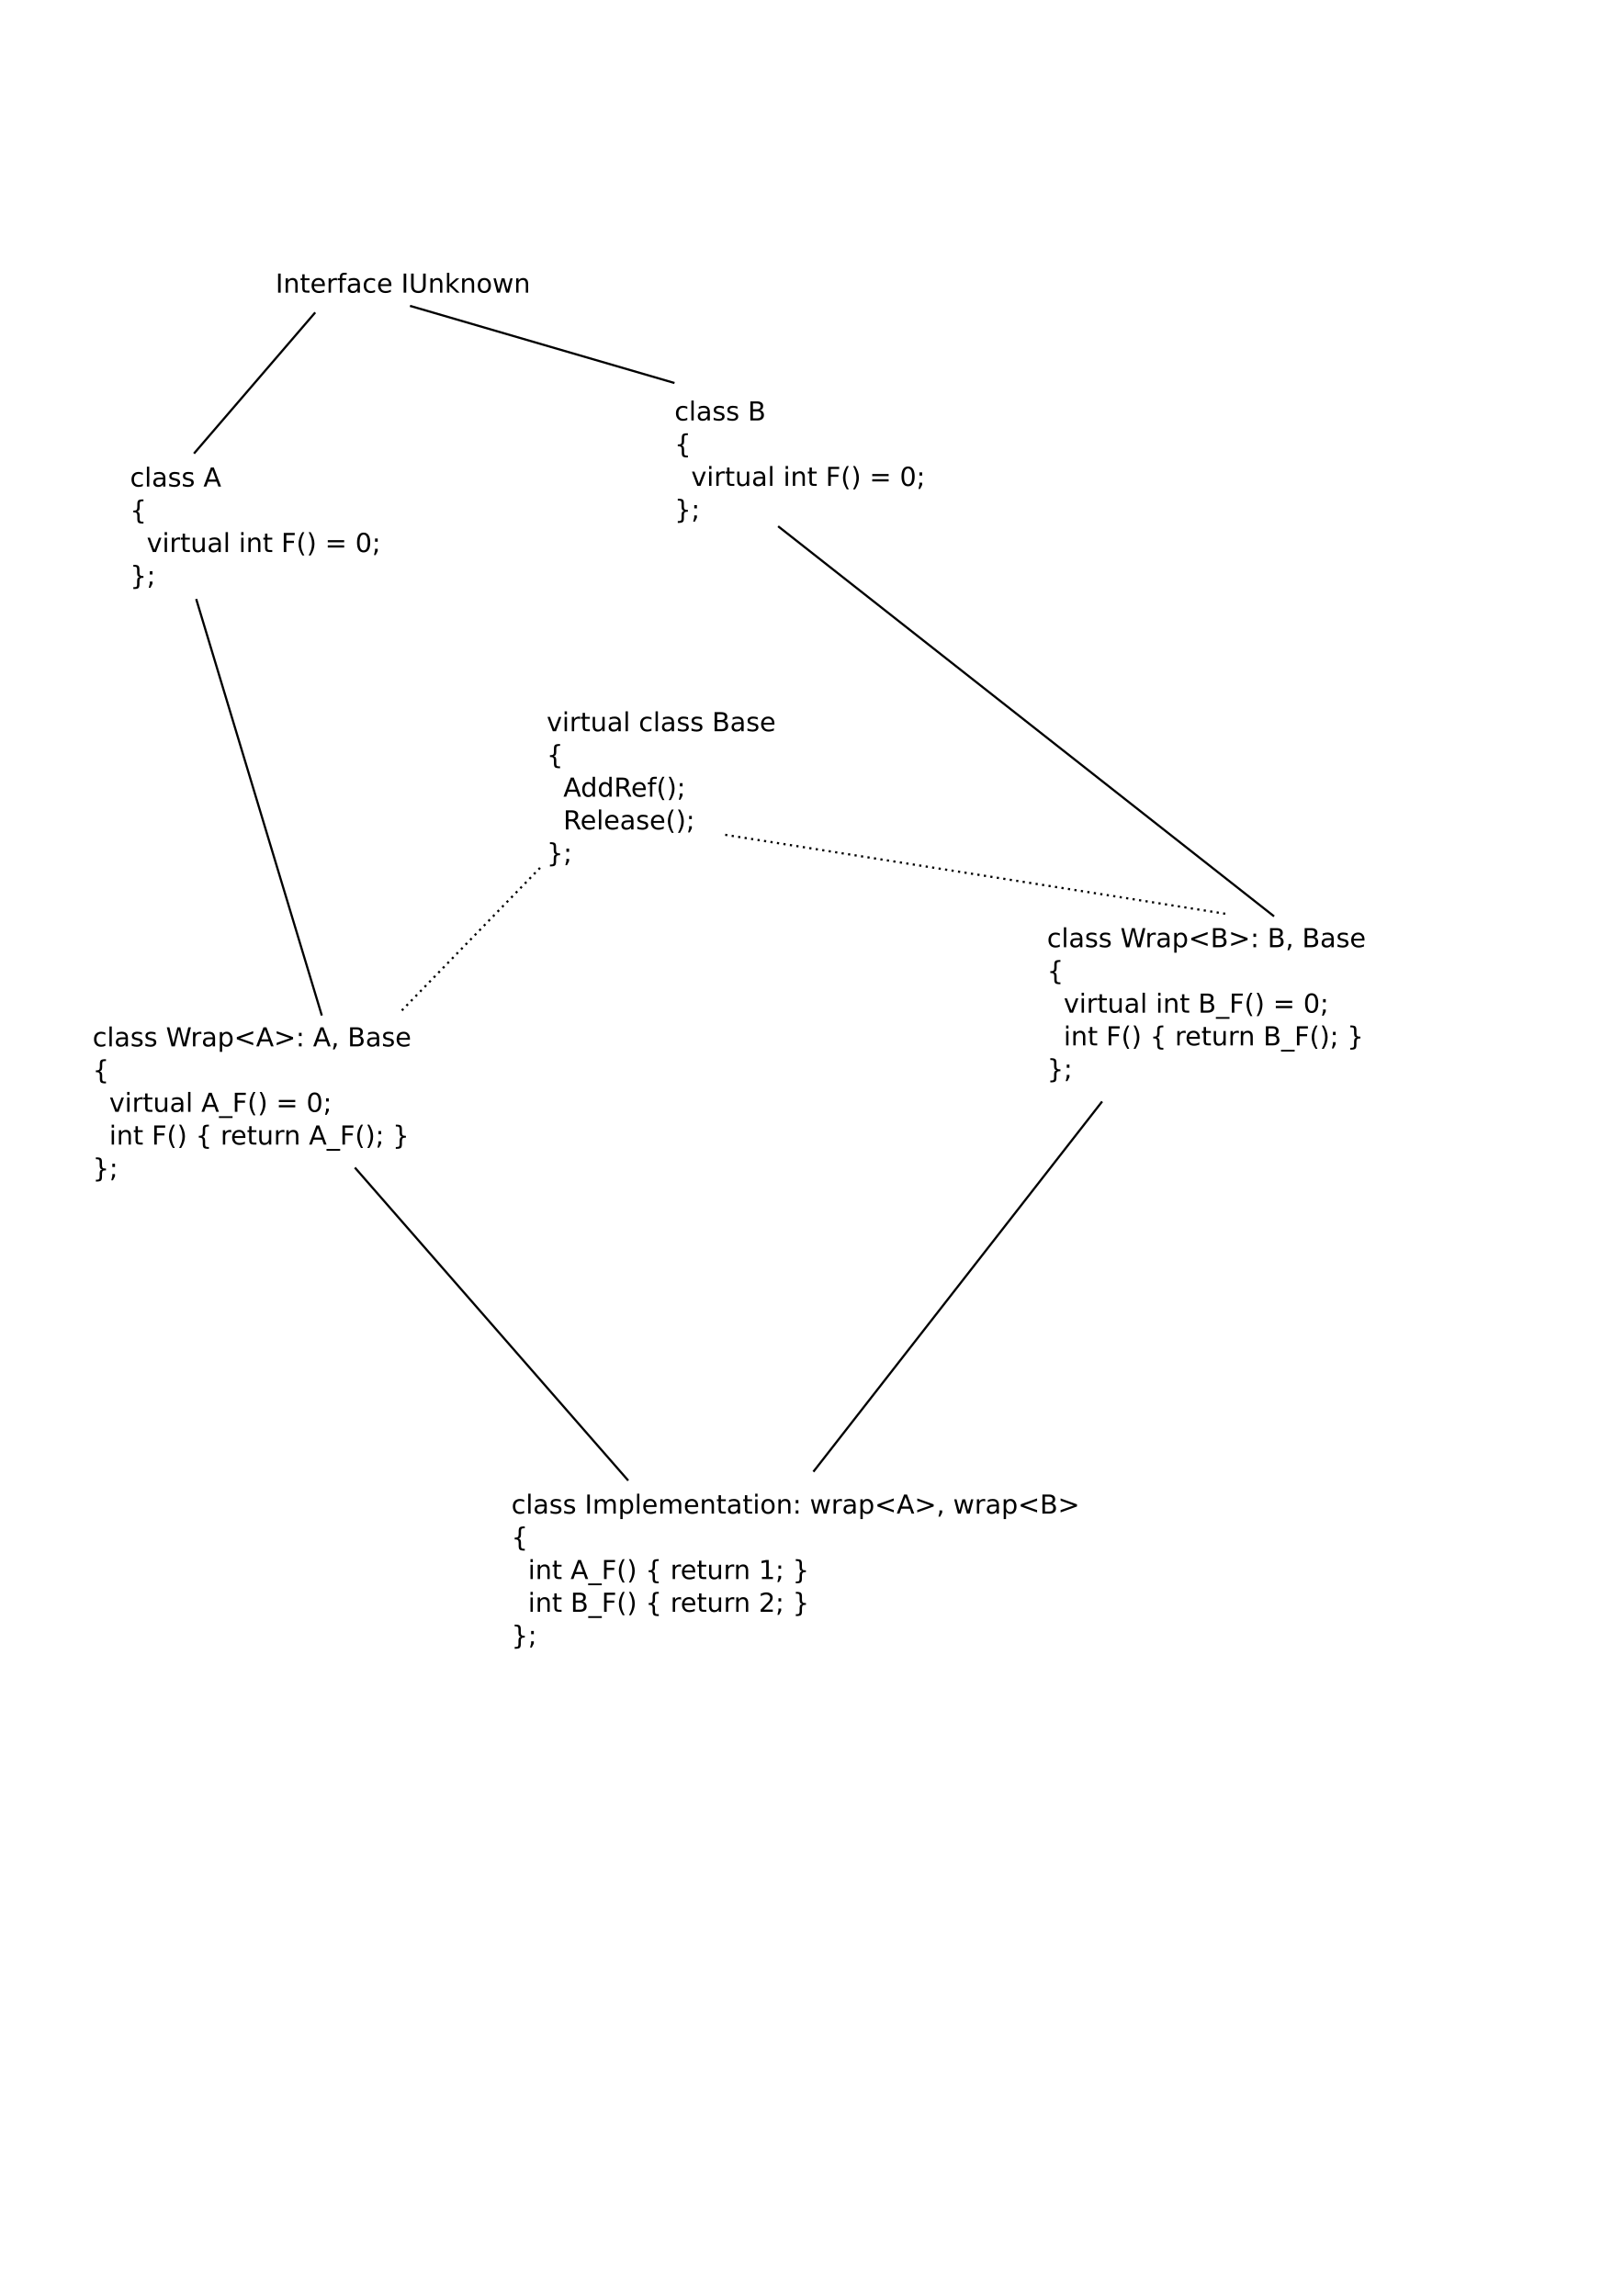
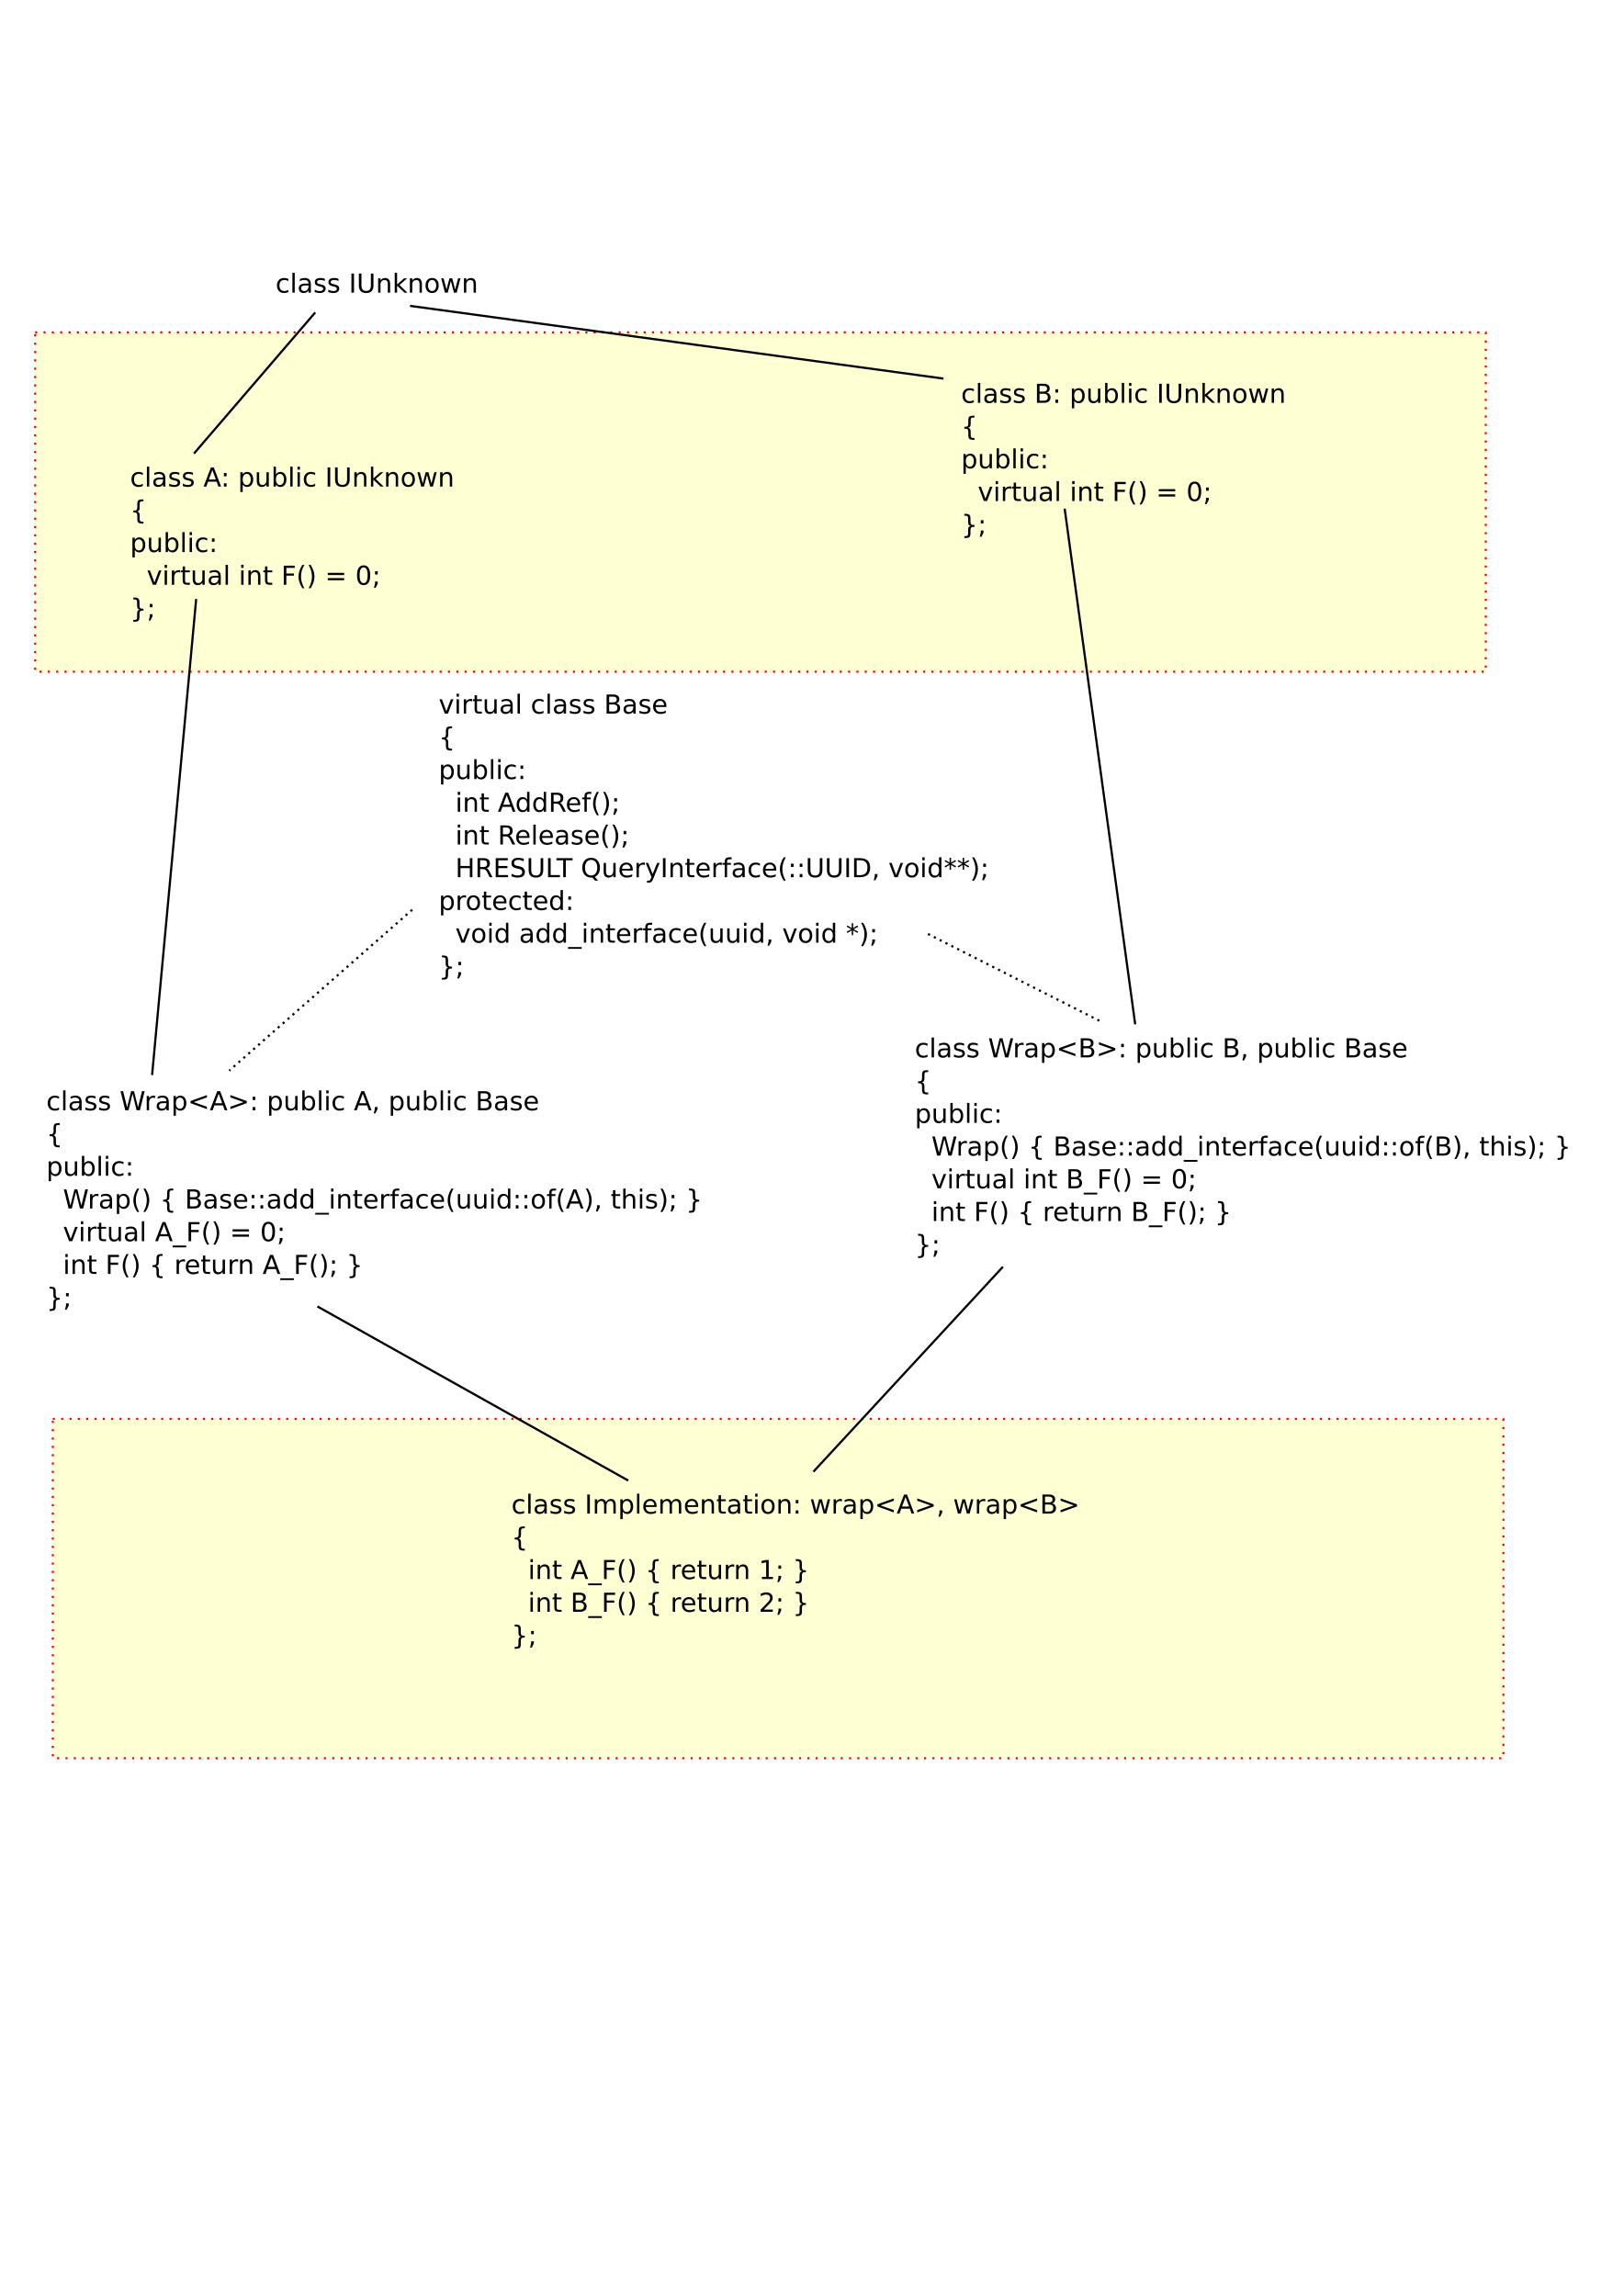
<svg xmlns="http://www.w3.org/2000/svg" width="744.094" height="1052.362" id="svg2">
  <defs id="defs4" />
  <g id="layer1">
+     <rect style="fill:#ffffd4;fill-opacity:1;stroke:#ff0000;stroke-width:0.955;stroke-miterlimit:4;stroke-dasharray:0.955 2.865;stroke-dashoffset:0;stroke-opacity:1" id="rect2849" width="664.775" height="155.544" x="16.115" y="152.326" />
+     <rect style="fill:#ffffd4;fill-opacity:1;stroke:#ff0000;stroke-width:0.955;stroke-miterlimit:4;stroke-dasharray:0.955 2.865;stroke-dashoffset:0;stroke-opacity:1" id="rect3577" width="664.775" height="155.544" x="24.197" y="650.331" />
    <text xml:space="preserve" style="font-size:12px;font-style:normal;font-weight:normal;fill:#000000;fill-opacity:1;stroke:none;stroke-width:1px;stroke-linecap:butt;stroke-linejoin:miter;stroke-opacity:1;font-family:Bitstream Vera Sans" x="59.599" y="223.027" id="text1306">
-       <tspan id="tspan1308" x="59.599" y="223.027">class A</tspan>
+       <tspan id="tspan1308" x="59.599" y="223.027">class A: public IUnknown</tspan>
      <tspan x="59.599" y="238.027" id="tspan1338">{</tspan>
-       <tspan x="59.599" y="253.027" id="tspan1378">  virtual int F() = 0;</tspan>
-       <tspan x="59.599" y="268.027" id="tspan1342">};</tspan>
-       <tspan x="59.599" y="283.027" id="tspan1336" />
-       <tspan x="59.599" y="298.027" id="tspan1334" />
+       <tspan x="59.599" y="253.027" id="tspan2839">public:</tspan>
+       <tspan x="59.599" y="268.027" id="tspan1378">  virtual int F() = 0;</tspan>
+       <tspan x="59.599" y="283.027" id="tspan1342">};</tspan>
+       <tspan x="59.599" y="298.027" id="tspan1336" />
+       <tspan x="59.599" y="313.027" id="tspan1334" />
    </text>
-     <text xml:space="preserve" style="font-size:12px;font-style:normal;font-weight:normal;fill:#000000;fill-opacity:1;stroke:none;stroke-width:1px;stroke-linecap:butt;stroke-linejoin:miter;stroke-opacity:1;font-family:Bitstream Vera Sans" x="309.107" y="192.722" id="text1310">
-       <tspan id="tspan1312" x="309.107" y="192.722">class B</tspan>
-       <tspan x="309.107" y="207.722" id="tspan1344">{</tspan>
-       <tspan x="309.107" y="222.722" id="tspan1346">  virtual int F() = 0;</tspan>
-       <tspan x="309.107" y="237.722" id="tspan1348">};</tspan>
+     <text xml:space="preserve" style="font-size:12px;font-style:normal;font-weight:normal;fill:#000000;fill-opacity:1;stroke:none;stroke-width:1px;stroke-linecap:butt;stroke-linejoin:miter;stroke-opacity:1;font-family:Bitstream Vera Sans" x="440.427" y="184.641" id="text1310">
+       <tspan id="tspan1312" x="440.427" y="184.641">class B: public IUnknown</tspan>
+       <tspan x="440.427" y="199.641" id="tspan1344">{</tspan>
+       <tspan x="440.427" y="214.641" id="tspan2837">public:</tspan>
+       <tspan x="440.427" y="229.641" id="tspan1346">  virtual int F() = 0;</tspan>
+       <tspan x="440.427" y="244.641" id="tspan1348">};</tspan>
    </text>
    <text xml:space="preserve" style="font-size:12px;font-style:normal;font-weight:normal;fill:#000000;fill-opacity:1;stroke:none;stroke-width:1px;stroke-linecap:butt;stroke-linejoin:miter;stroke-opacity:1;font-family:Bitstream Vera Sans" x="126.269" y="134.134" id="text1314">
-       <tspan id="tspan1316" x="126.269" y="134.134">Interface IUnknown</tspan>
+       <tspan x="126.269" y="134.134" id="tspan1357">class IUnknown</tspan>
    </text>
    <path style="fill:none;fill-opacity:0.75;fill-rule:evenodd;stroke:#000000;stroke-width:1px;stroke-linecap:butt;stroke-linejoin:miter;stroke-opacity:1" d="M 88.893,207.875 L 144.452,143.225" id="path1318" />
-     <path style="fill:none;fill-opacity:0.75;fill-rule:evenodd;stroke:#000000;stroke-width:1px;stroke-linecap:butt;stroke-linejoin:miter;stroke-opacity:1" d="M 187.888,140.194 L 309.107,175.55" id="path1320" />
-     <text xml:space="preserve" style="font-size:12px;font-style:normal;font-weight:normal;fill:#000000;fill-opacity:1;stroke:none;stroke-width:1px;stroke-linecap:butt;stroke-linejoin:miter;stroke-opacity:1;font-family:Bitstream Vera Sans" x="42.426" y="479.606" id="text1322">
-       <tspan id="tspan1324" x="42.426" y="479.606">class Wrap&lt;A&gt;: A, Base</tspan>
-       <tspan x="42.426" y="494.606" id="tspan1350">{</tspan>
-       <tspan x="42.426" y="509.606" id="tspan1376">  virtual A_F() = 0;</tspan>
-       <tspan x="42.426" y="524.606" id="tspan1358">  int F() { return A_F(); }</tspan>
-       <tspan x="42.426" y="539.606" id="tspan1352">};</tspan>
+     <path style="fill:none;fill-opacity:0.75;fill-rule:evenodd;stroke:#000000;stroke-width:1px;stroke-linecap:butt;stroke-linejoin:miter;stroke-opacity:1" d="M 187.888,140.194 L 432.345,173.529" id="path1320" />
+     <text xml:space="preserve" style="font-size:12px;font-style:normal;font-weight:normal;fill:#000000;fill-opacity:1;stroke:none;stroke-width:1px;stroke-linecap:butt;stroke-linejoin:miter;stroke-opacity:1;font-family:Bitstream Vera Sans" x="21.213" y="508.9" id="text1322">
+       <tspan id="tspan1324" x="21.213" y="508.9">class Wrap&lt;A&gt;: public A, public Base</tspan>
+       <tspan x="21.213" y="523.9" id="tspan1350">{</tspan>
+       <tspan x="21.213" y="538.9" id="tspan2843">public:</tspan>
+       <tspan x="21.213" y="553.9" id="tspan1376">  Wrap() { Base::add_interface(uuid::of(A), this); }</tspan>
+       <tspan x="21.213" y="568.9" id="tspan2097">  virtual A_F() = 0;</tspan>
+       <tspan x="21.213" y="583.9" id="tspan1358">  int F() { return A_F(); }</tspan>
+       <tspan x="21.213" y="598.9" id="tspan1352">};</tspan>
    </text>
-     <path style="fill:none;fill-opacity:0.75;fill-rule:evenodd;stroke:#000000;stroke-width:1px;stroke-linecap:butt;stroke-linejoin:miter;stroke-opacity:1" d="M 89.904,274.545 L 147.482,465.464" id="path1326" />
-     <path style="fill:none;fill-opacity:0.75;fill-rule:evenodd;stroke:#000000;stroke-width:1px;stroke-linecap:butt;stroke-linejoin:miter;stroke-opacity:1" d="M 583.868,420.007 L 356.584,241.21" id="path1328" />
-     <text xml:space="preserve" style="font-size:12px;font-style:normal;font-weight:normal;fill:#000000;fill-opacity:1;stroke:none;stroke-width:1px;stroke-linecap:butt;stroke-linejoin:miter;stroke-opacity:1;font-family:Bitstream Vera Sans" x="479.822" y="434.149" id="text1330">
-       <tspan id="tspan1332" x="479.822" y="434.149">class Wrap&lt;B&gt;: B, Base</tspan>
-       <tspan x="479.822" y="449.149" id="tspan1362">{</tspan>
-       <tspan x="479.822" y="464.149" id="tspan1374">  virtual int B_F() = 0;</tspan>
-       <tspan x="479.822" y="479.149" id="tspan1370">  int F() { return B_F(); }</tspan>
-       <tspan x="479.822" y="494.149" id="tspan1364">};</tspan>
+     <path style="fill:none;fill-opacity:0.75;fill-rule:evenodd;stroke:#000000;stroke-width:1px;stroke-linecap:butt;stroke-linejoin:miter;stroke-opacity:1" d="M 89.904,274.545 L 69.701,492.738" id="path1326" />
+     <path style="fill:none;fill-opacity:0.75;fill-rule:evenodd;stroke:#000000;stroke-width:1px;stroke-linecap:butt;stroke-linejoin:miter;stroke-opacity:1" d="M 520.229,469.504 L 487.904,233.128" id="path1328" />
+     <text xml:space="preserve" style="font-size:12px;font-style:normal;font-weight:normal;fill:#000000;fill-opacity:1;stroke:none;stroke-width:1px;stroke-linecap:butt;stroke-linejoin:miter;stroke-opacity:1;font-family:Bitstream Vera Sans" x="419.213" y="484.656" id="text1330">
+       <tspan id="tspan1332" x="419.213" y="484.656">class Wrap&lt;B&gt;: public B, public Base</tspan>
+       <tspan x="419.213" y="499.656" id="tspan1362">{</tspan>
+       <tspan x="419.213" y="514.656" id="tspan2845">public:</tspan>
+       <tspan x="419.213" y="529.656" id="tspan1374">  Wrap() { Base::add_interface(uuid::of(B), this); }</tspan>
+       <tspan x="419.213" y="544.656" id="tspan2099">  virtual int B_F() = 0;</tspan>
+       <tspan x="419.213" y="559.656" id="tspan1370">  int F() { return B_F(); }</tspan>
+       <tspan x="419.213" y="574.656" id="tspan1364">};</tspan>
    </text>
-     <text xml:space="preserve" style="font-size:12px;font-style:normal;font-weight:normal;fill:#000000;fill-opacity:1;stroke:none;stroke-width:1px;stroke-linecap:butt;stroke-linejoin:miter;stroke-opacity:1;font-family:Bitstream Vera Sans" x="250.518" y="335.154" id="text1380">
-       <tspan id="tspan1382" x="250.518" y="335.154">virtual class Base</tspan>
-       <tspan x="250.518" y="350.154" id="tspan1384">{</tspan>
-       <tspan x="250.518" y="365.154" id="tspan1388">  AddRef();</tspan>
-       <tspan x="250.518" y="380.154" id="tspan1390">  Release();</tspan>
-       <tspan x="250.518" y="395.154" id="tspan1386">};</tspan>
+     <text xml:space="preserve" style="font-size:12px;font-style:normal;font-weight:normal;fill:#000000;fill-opacity:1;stroke:none;stroke-width:1px;stroke-linecap:butt;stroke-linejoin:miter;stroke-opacity:1;font-family:Bitstream Vera Sans" x="201.02" y="327.073" id="text1380">
+       <tspan id="tspan1382" x="201.02" y="327.073">virtual class Base</tspan>
+       <tspan x="201.02" y="342.073" id="tspan1384">{</tspan>
+       <tspan x="201.02" y="357.073" id="tspan2101">public:</tspan>
+       <tspan x="201.02" y="372.073" id="tspan1359">  int AddRef();</tspan>
+       <tspan x="201.02" y="387.073" id="tspan1390">  int Release();</tspan>
+       <tspan x="201.02" y="402.073" id="tspan2107">  HRESULT QueryInterface(::UUID, void**);</tspan>
+       <tspan x="201.02" y="417.073" id="tspan2103">protected:</tspan>
+       <tspan x="201.02" y="432.073" id="tspan1367">  void add_interface(uuid, void *);</tspan>
+       <tspan x="201.02" y="447.073" id="tspan1386">};</tspan>
    </text>
-     <path style="fill:#000000;fill-opacity:1;fill-rule:evenodd;stroke:#000000;stroke-width:1;stroke-linecap:butt;stroke-linejoin:miter;stroke-opacity:1;stroke-miterlimit:4;stroke-dasharray:1,2;stroke-dashoffset:0" d="M 247.487,397.783 L 183.848,463.443" id="path1392" />
-     <path style="fill:none;fill-opacity:0.75;fill-rule:evenodd;stroke:#000000;stroke-width:1;stroke-linecap:butt;stroke-linejoin:miter;stroke-opacity:1;stroke-miterlimit:4;stroke-dasharray:1,2;stroke-dashoffset:0" d="M 332.34,382.631 L 562.655,418.997" id="path3572" />
+     <path style="fill:#000000;fill-opacity:1;fill-rule:evenodd;stroke:#000000;stroke-width:1;stroke-linecap:butt;stroke-linejoin:miter;stroke-opacity:1;stroke-miterlimit:4;stroke-dasharray:1,2;stroke-dashoffset:0" d="M 188.899,416.976 L 105.056,490.717" id="path1392" />
+     <path style="fill:none;fill-opacity:0.75;fill-rule:evenodd;stroke:#000000;stroke-width:1;stroke-linecap:butt;stroke-linejoin:miter;stroke-miterlimit:4;stroke-dasharray:1 2 ;stroke-dashoffset:0;stroke-opacity:1" d="M 425.274,428.088 L 505.076,468.494" id="path3572" />
    <text xml:space="preserve" style="font-size:12px;font-style:normal;font-weight:normal;fill:#000000;fill-opacity:1;stroke:none;stroke-width:1px;stroke-linecap:butt;stroke-linejoin:miter;stroke-opacity:1;font-family:Bitstream Vera Sans" x="234.355" y="693.758" id="text4302">
      <tspan id="tspan4304" x="234.355" y="693.758">class Implementation: wrap&lt;A&gt;, wrap&lt;B&gt;</tspan>
      <tspan x="234.355" y="708.758" id="tspan4306">{</tspan>
      <tspan x="234.355" y="723.758" id="tspan4310">  int A_F() { return 1; }</tspan>
      <tspan x="234.355" y="738.758" id="tspan4312">  int B_F() { return 2; }</tspan>
      <tspan x="234.355" y="753.758" id="tspan4308">};</tspan>
    </text>
-     <path style="fill:none;fill-opacity:0.75;fill-rule:evenodd;stroke:#000000;stroke-width:1px;stroke-linecap:butt;stroke-linejoin:miter;stroke-opacity:1" d="M 162.635,535.164 L 287.893,678.606" id="path4314" />
-     <path style="fill:none;fill-opacity:0.75;fill-rule:evenodd;stroke:#000000;stroke-width:1px;stroke-linecap:butt;stroke-linejoin:miter;stroke-opacity:1" d="M 505.076,504.86 L 372.746,674.565" id="path4316" />
+     <path style="fill:none;fill-opacity:0.75;fill-rule:evenodd;stroke:#000000;stroke-width:1px;stroke-linecap:butt;stroke-linejoin:miter;stroke-opacity:1" d="M 145.462,598.804 L 287.893,678.606" id="path4314" />
+     <path style="fill:none;fill-opacity:0.75;fill-rule:evenodd;stroke:#000000;stroke-width:1px;stroke-linecap:butt;stroke-linejoin:miter;stroke-opacity:1" d="M 459.619,580.621 L 372.746,674.565" id="path4316" />
  </g>
</svg>
